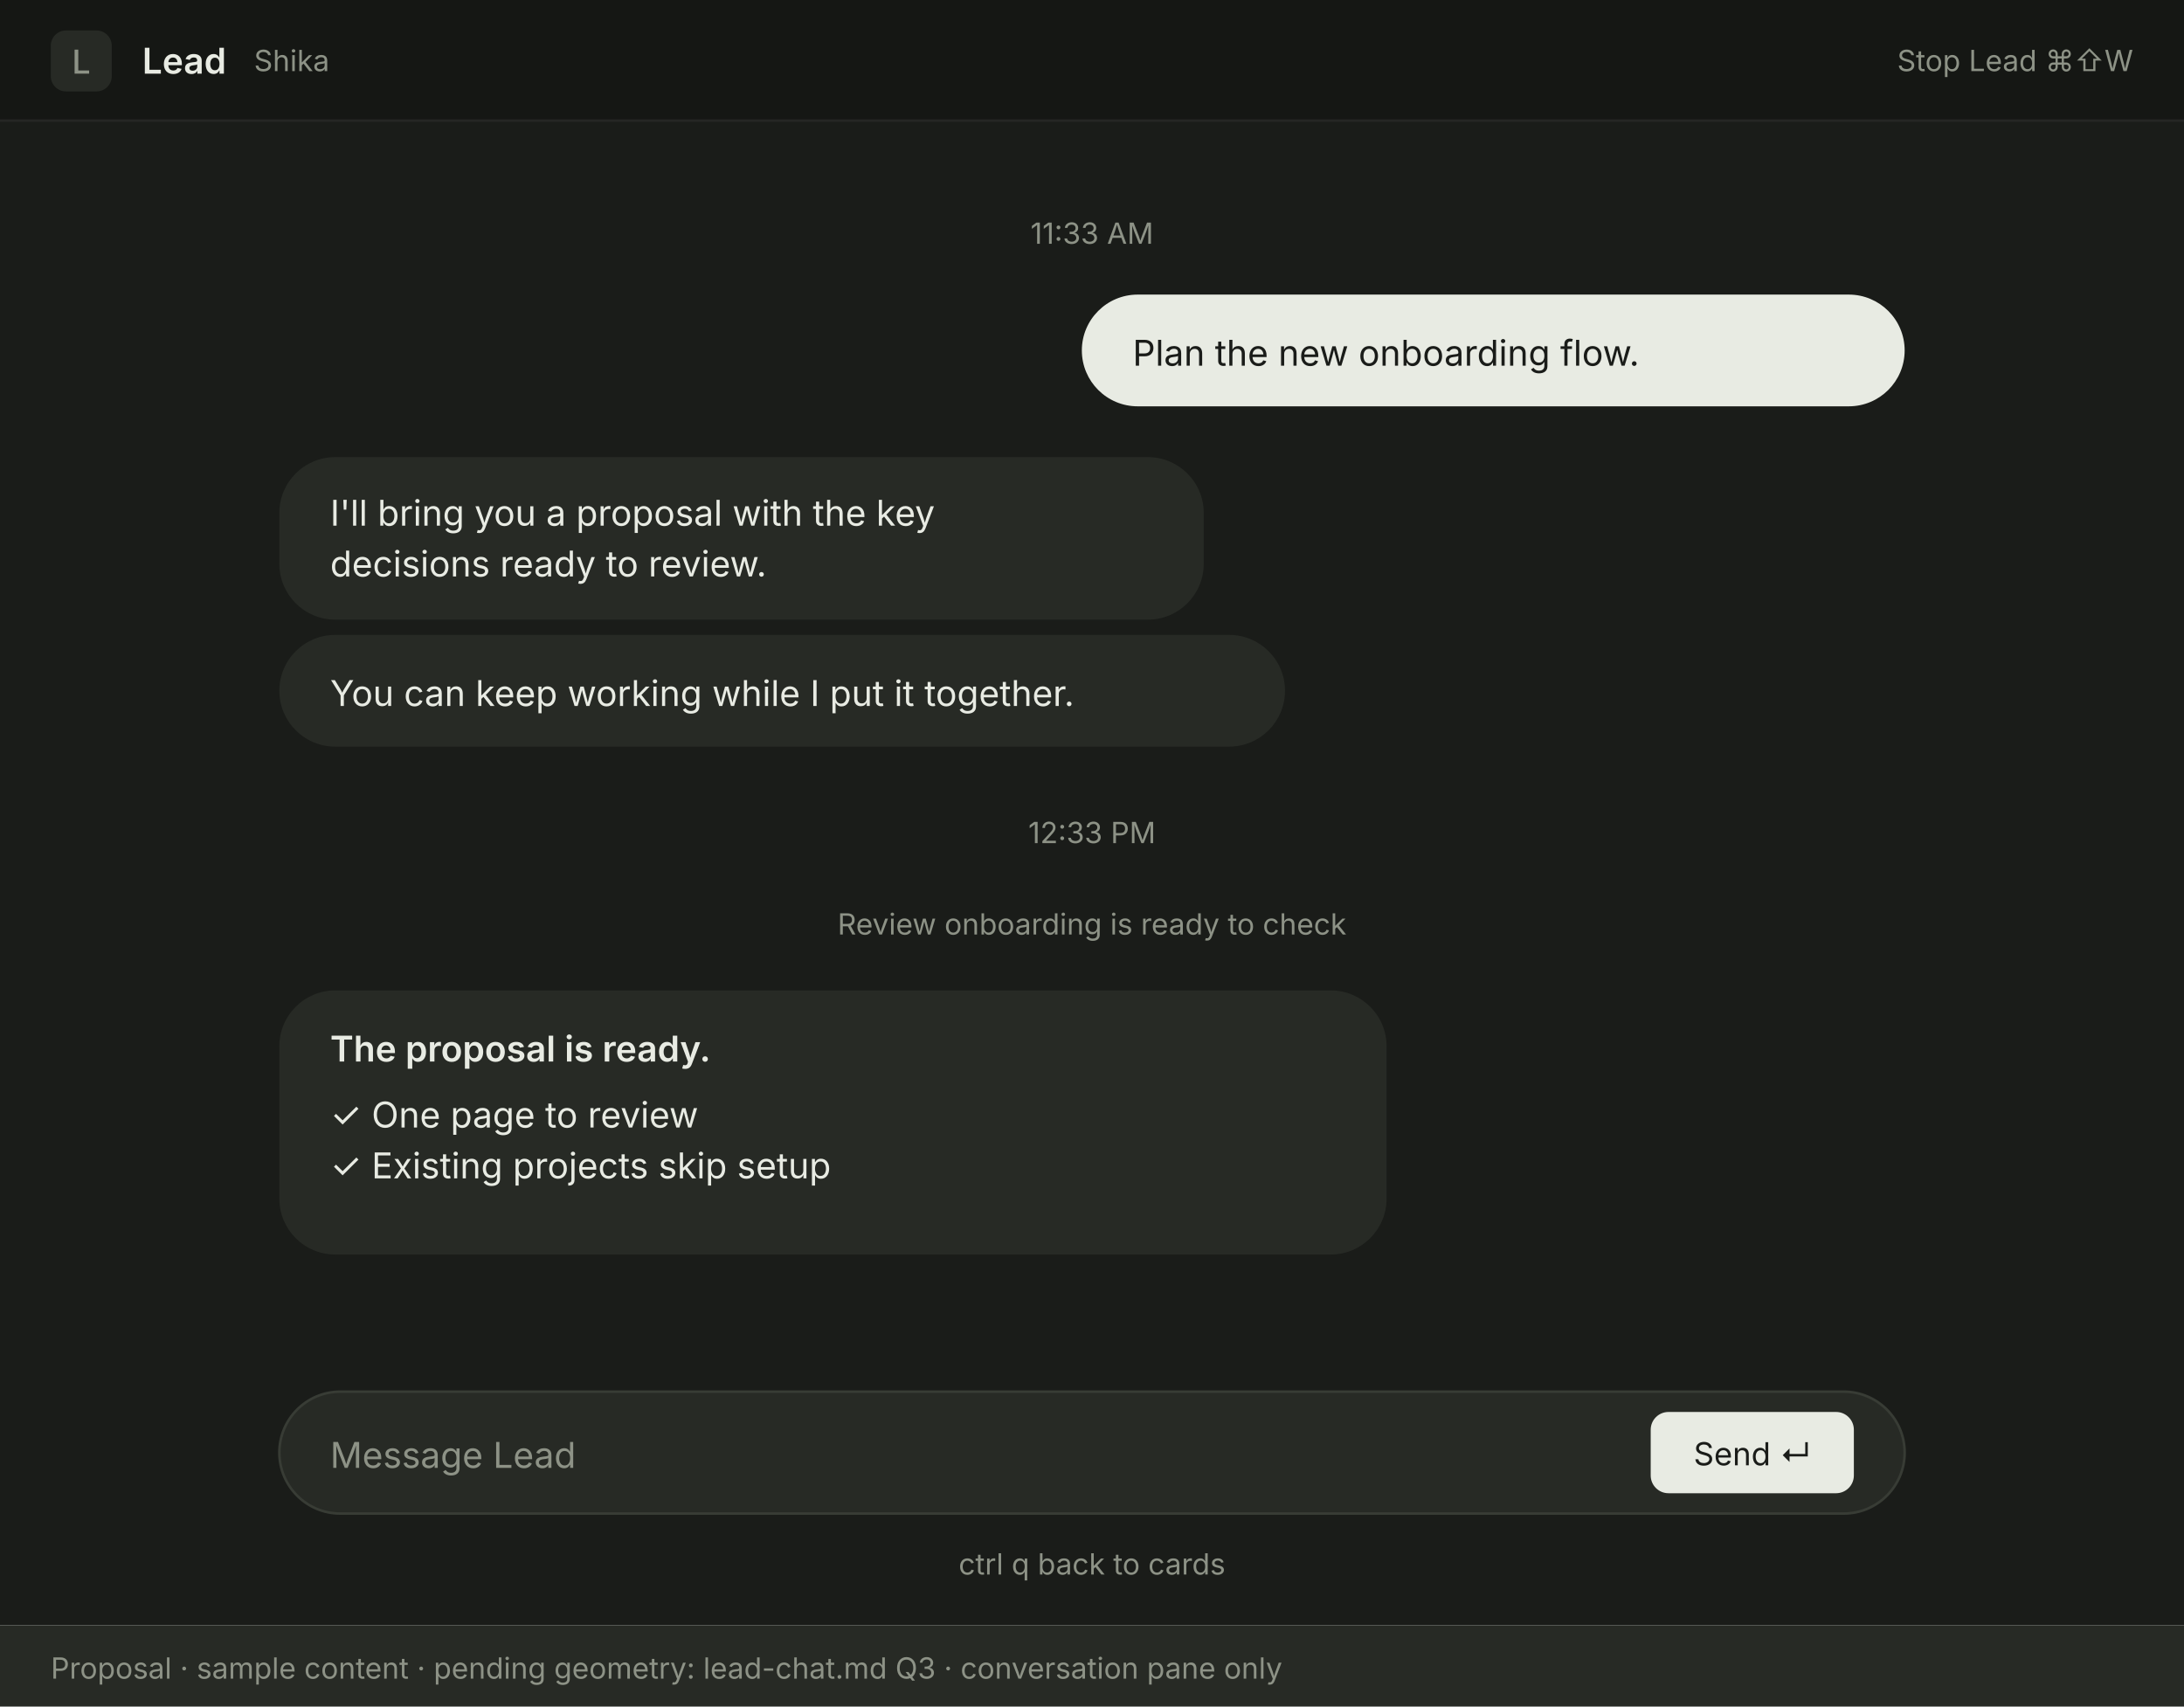
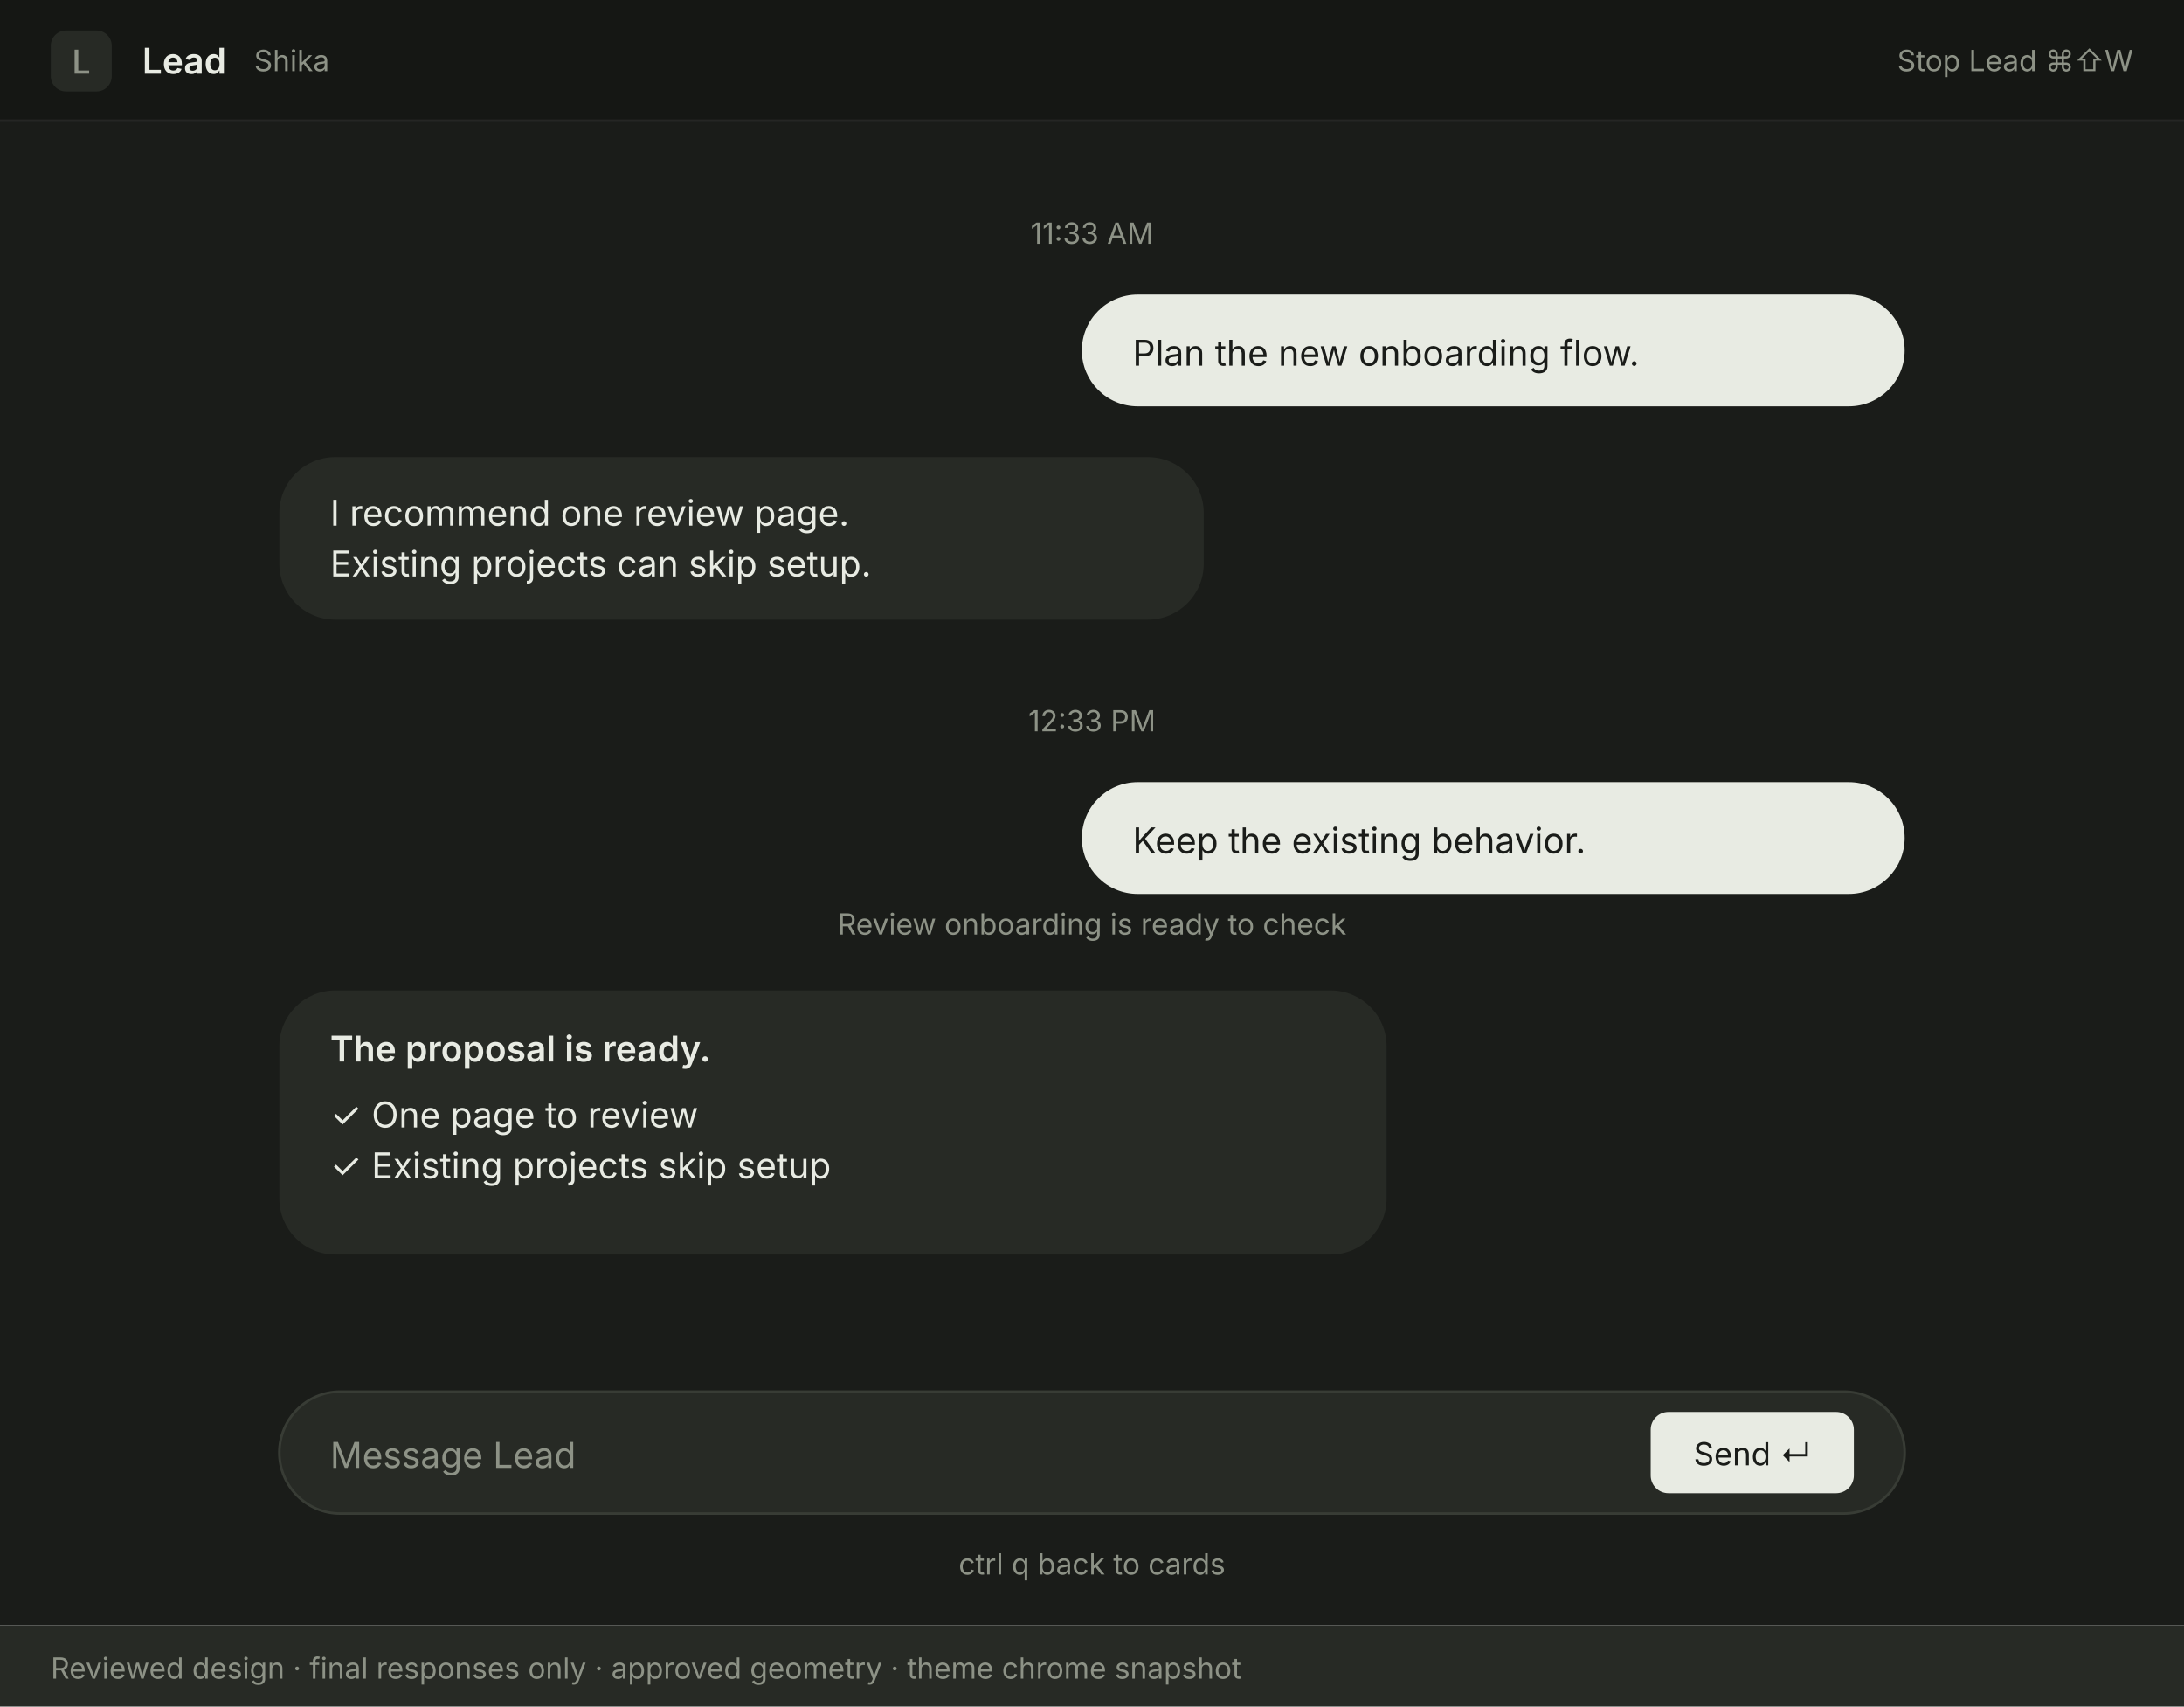
<svg xmlns="http://www.w3.org/2000/svg" width="860" height="672" viewBox="0 0 860 672" role="img" aria-labelledby="title desc">
  <style>text {font-family:-apple-system,BlinkMacSystemFont,'Helvetica Neue',sans-serif;font-size:14px;font-weight:400} .meta {font-size:11.5px} .medium {font-weight:500} .bold {font-weight:600}</style>
  <rect width="860" height="640" fill="#1A1C19" />
  <rect width="860" height="48" fill="#151714" />
  <path d="M0 47.5H860" stroke="#FFFFFF" stroke-opacity="0.07" />
  <rect x="20" y="12" width="24" height="24" rx="6" fill="#272A25" />
  <text x="32" y="29" text-anchor="middle" fill="#8D9286" style="font-size:13px" class="medium">L</text>
  <text x="56" y="29" fill="#E8EBE3" class="bold">Lead</text>
  <text x="100" y="28" fill="#8D9286" class="meta">Shika</text>
  <text x="840" y="28" text-anchor="end" fill="#8D9286" class="meta">Stop Lead  ⌘⇧W</text>
  <text x="430" y="96" text-anchor="middle" fill="#8D9286" class="meta">11:33 AM</text>
  <rect x="426" y="116" width="324" height="44" rx="22" fill="#E8EBE3" />
  <text x="446" y="144" fill="#1A1C19">Plan the new onboarding flow.</text>
  <rect x="110" y="180" width="364" height="64" rx="22" fill="#272A25" />
  <text x="130" y="207" fill="#E8EBE3">
-     <tspan x="130">I'll bring you a proposal with the key</tspan>
-     <tspan x="130" dy="20">decisions ready to review.</tspan>
+     <tspan x="130">I recommend one review page.</tspan>
+     <tspan x="130" dy="20">Existing projects can skip setup.</tspan>
  </text>
-   <rect x="110" y="250" width="396" height="44" rx="22" fill="#272A25" />
-   <text x="130" y="278" fill="#E8EBE3">You can keep working while I put it together.</text>
-   <text x="430" y="332" text-anchor="middle" fill="#8D9286" class="meta">12:33 PM</text>
+   <text x="430" y="288" text-anchor="middle" fill="#8D9286" class="meta">12:33 PM</text>
+   <rect x="426" y="308" width="324" height="44" rx="22" fill="#E8EBE3" />
+   <text x="446" y="336" fill="#1A1C19">Keep the existing behavior.</text>
  <text x="430" y="368" text-anchor="middle" fill="#8D9286" class="meta">Review onboarding is ready to check</text>
  <rect x="110" y="390" width="436" height="104" rx="22" fill="#272A25" />
  <text x="130" y="418" fill="#E8EBE3" class="bold">The proposal is ready.</text>
  <text x="130" y="444" fill="#E8EBE3">
    <tspan x="130">✓ One page to review</tspan>
    <tspan x="130" dy="20">✓ Existing projects skip setup</tspan>
  </text>
  <rect x="110" y="548" width="640" height="48" rx="24" fill="#272A25" stroke="#383C35" />
  <text x="130" y="578" fill="#8D9286">Message Lead</text>
  <rect x="650" y="556" width="80" height="32" rx="7" fill="#E8EBE3" />
  <text x="690" y="577" text-anchor="middle" fill="#1A1C19" style="font-size:12.5px">Send ↵</text>
  <text x="430" y="620" text-anchor="middle" fill="#8D9286" class="meta">ctrl q back to cards</text>
  <rect y="640" width="860" height="32" fill="#272A25" />
-   <text x="20" y="661" fill="#8D9286" class="meta">Proposal · sample content · pending geometry: lead-chat.md Q3 · conversation pane only</text>
+   <text x="20" y="661" fill="#8D9286" class="meta">Reviewed design · final responses only · approved geometry · theme chrome snapshot</text>
</svg>
